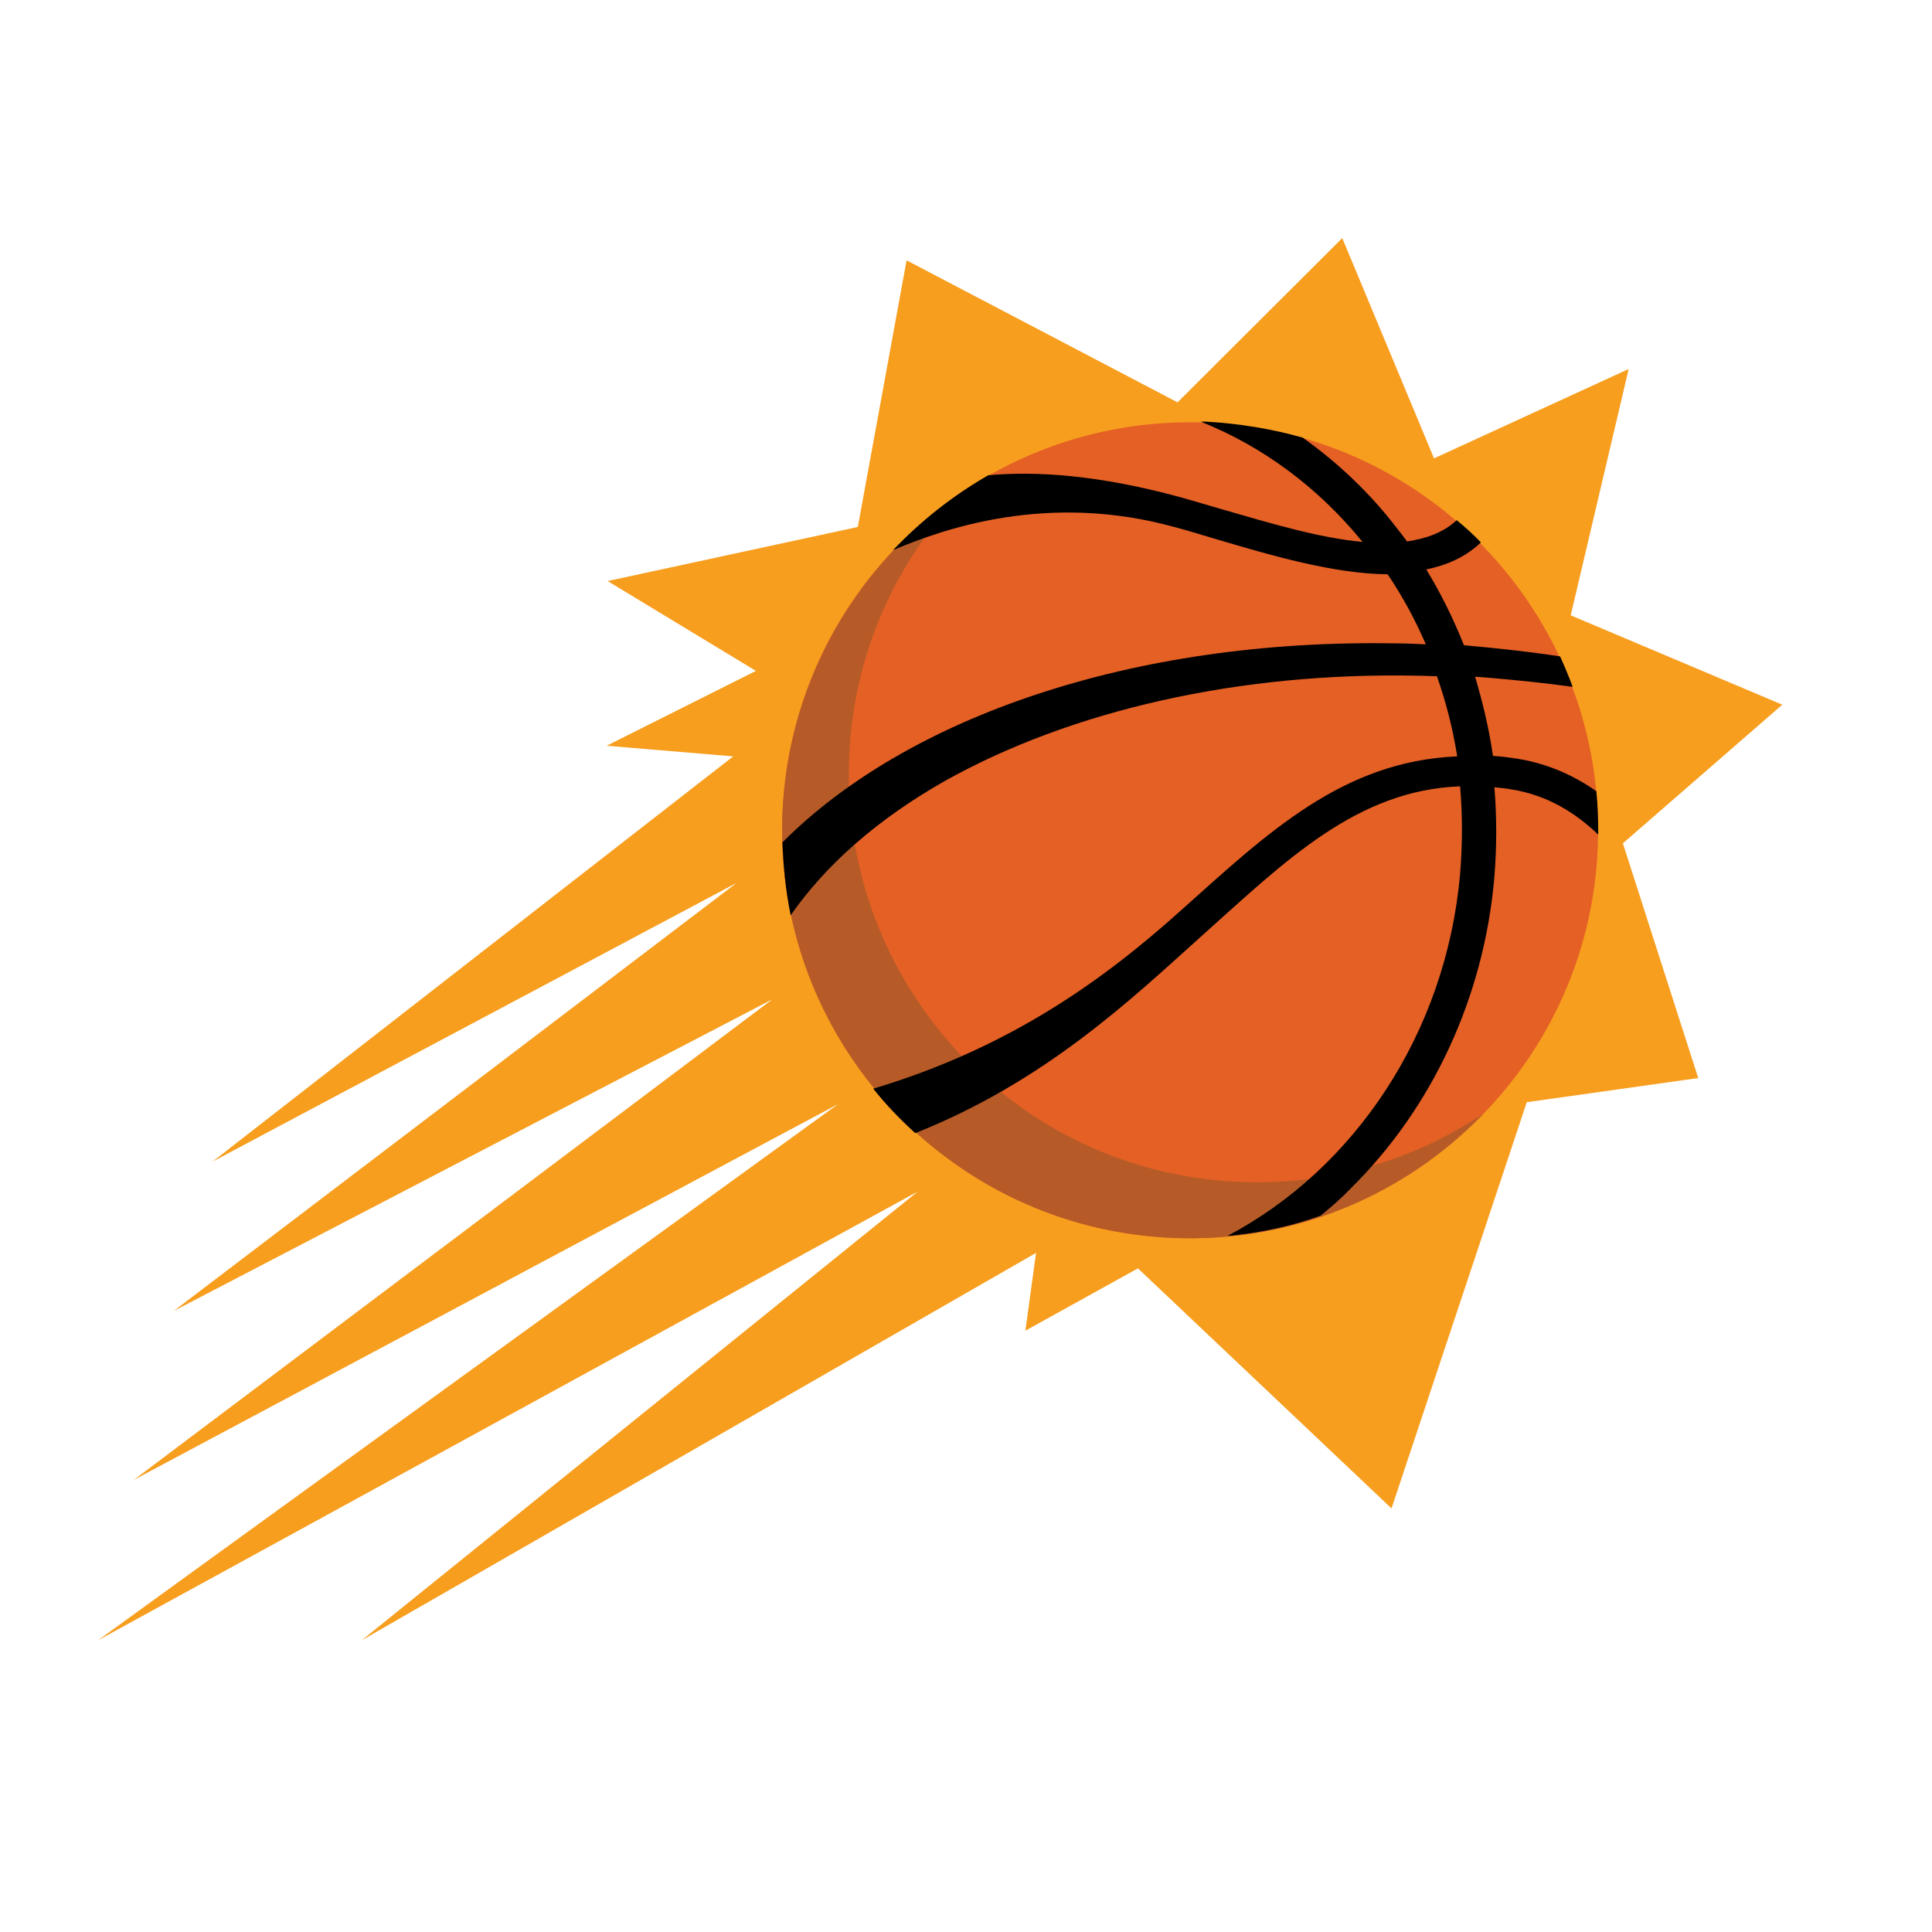
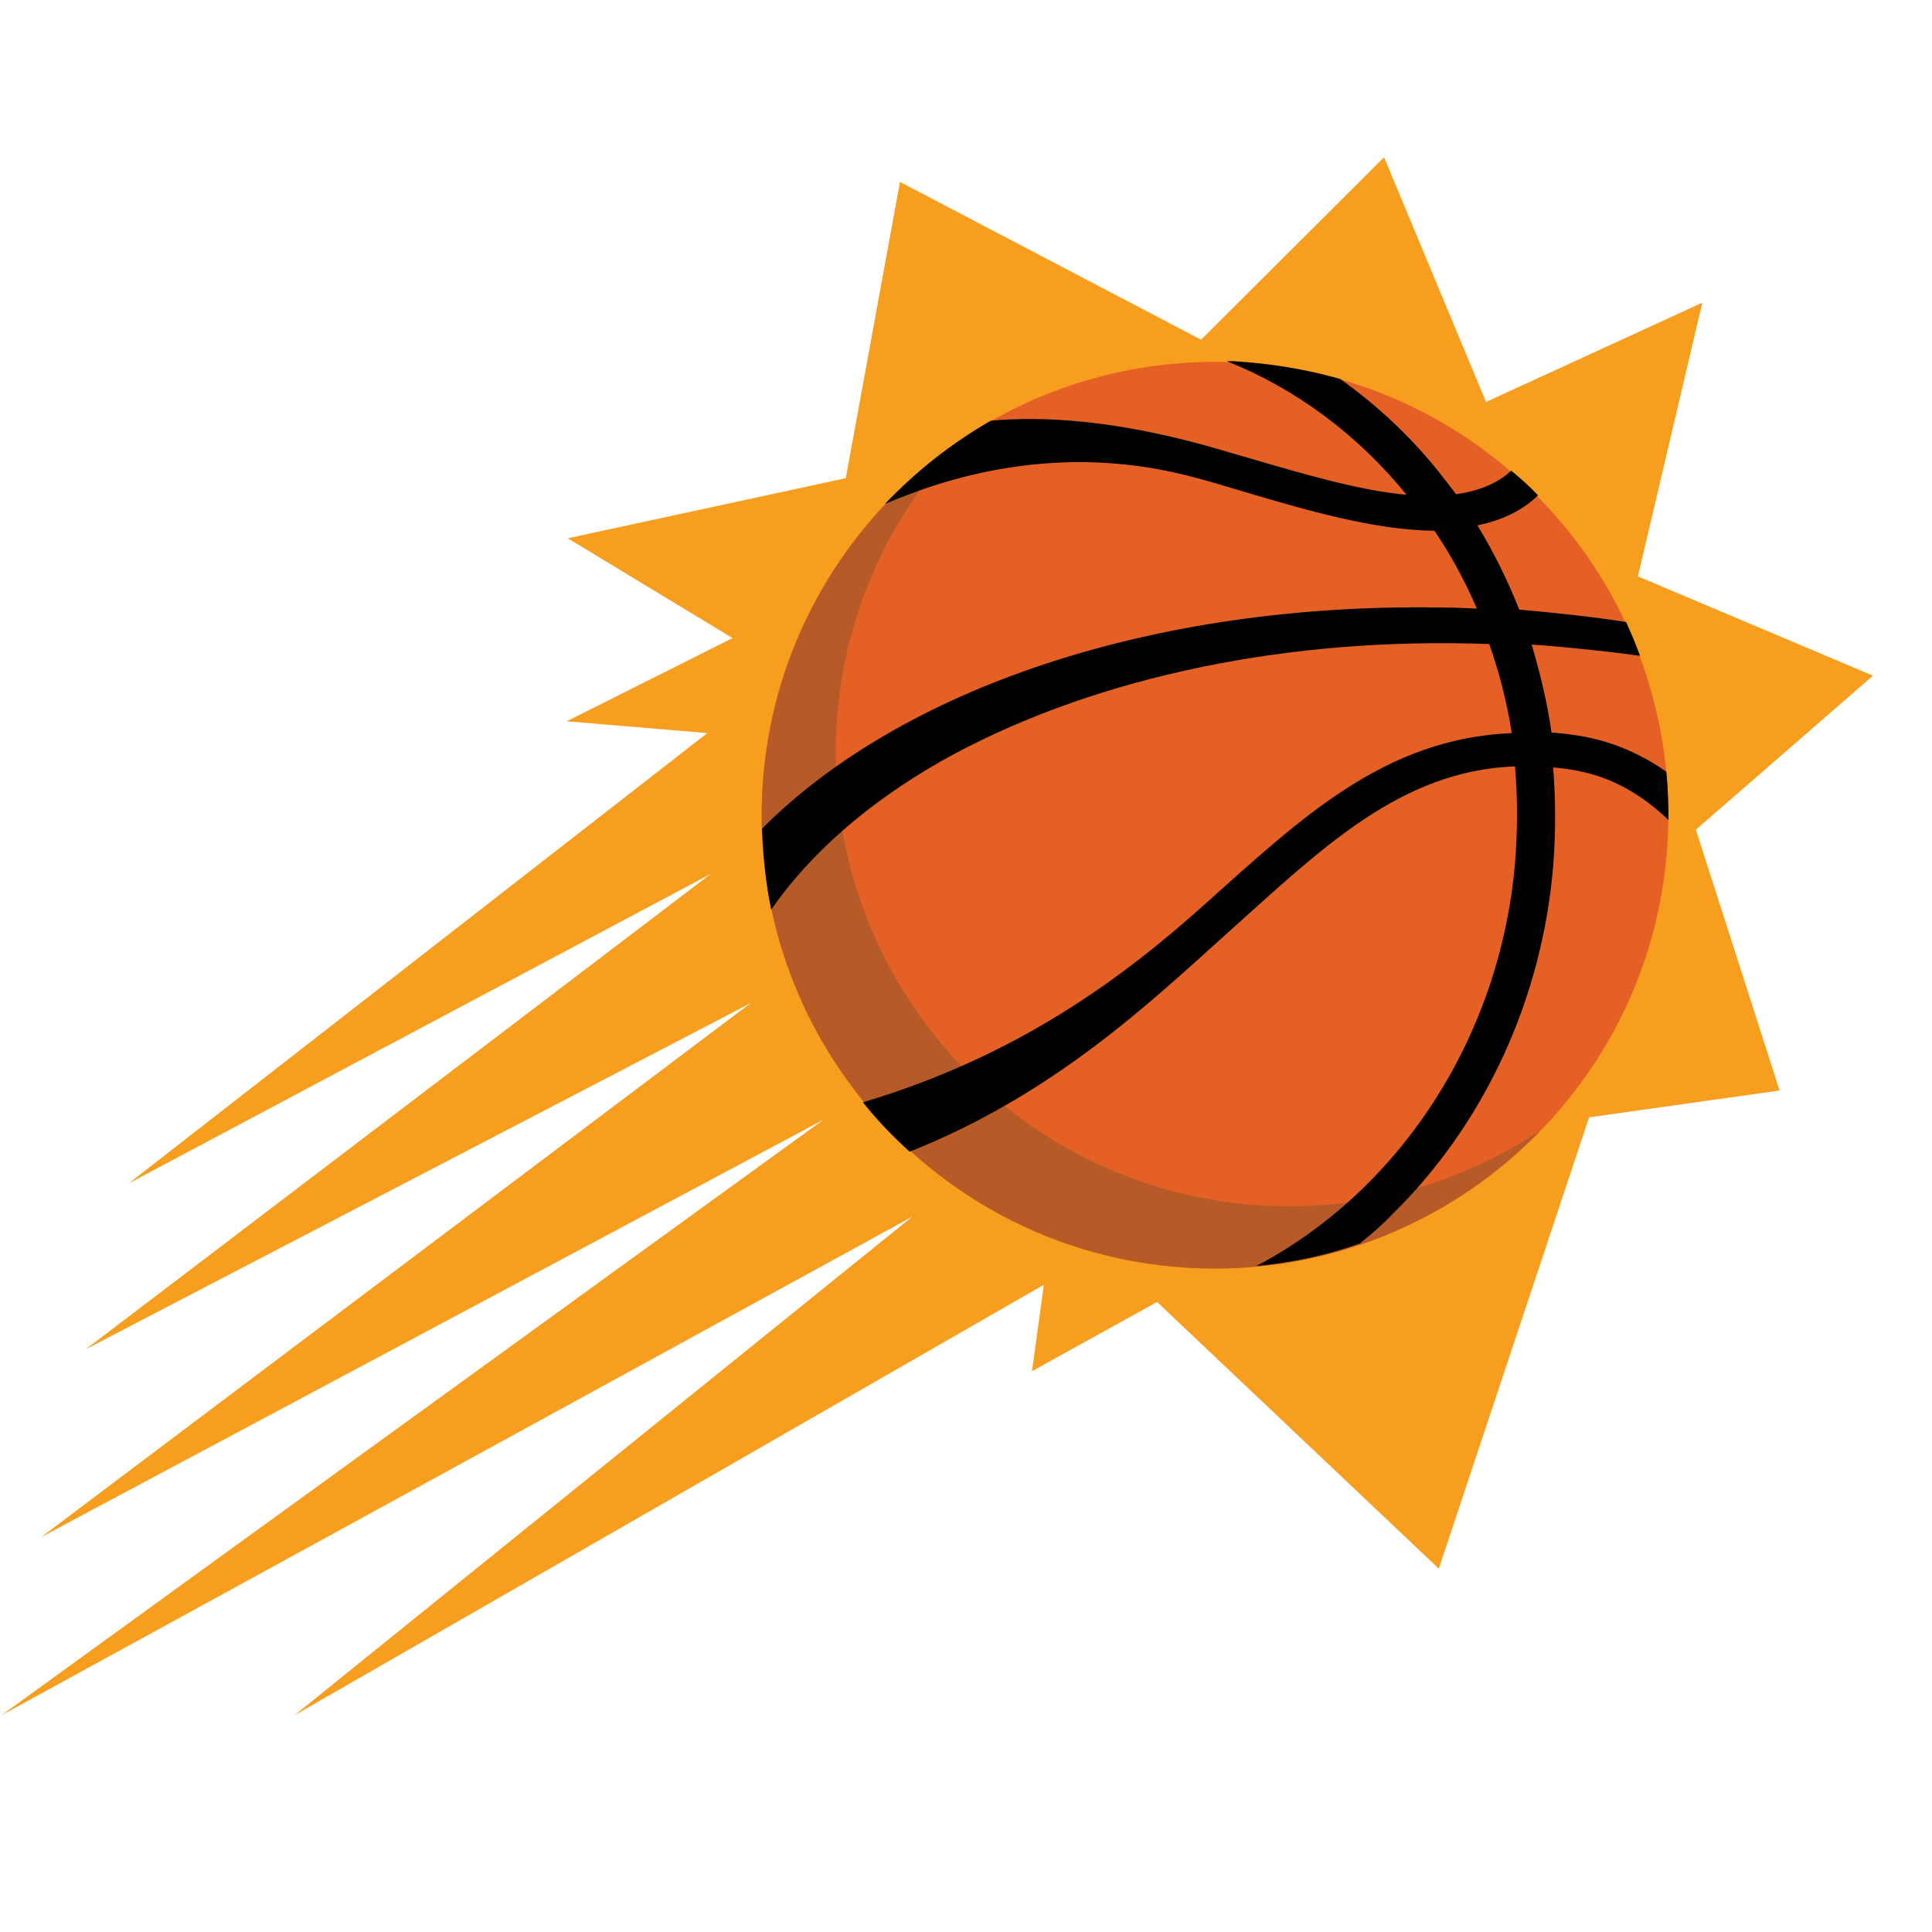
- <svg xmlns="http://www.w3.org/2000/svg" version="1.1" id="Layer_2" x="0px" y="0px" viewBox="0 0 400 400" style="enable-background:new 0 0 400 400;" xml:space="preserve">
+ <svg xmlns="http://www.w3.org/2000/svg" data-sfandom-renewal="20261009" shape-rendering="geometricPrecision" preserveAspectRatio="xMidYMid meet" version="1.1" id="Layer_2" x="0px" y="0px" viewBox="20 20 360 360" style="enable-background:new 0 0 400 400;" xml:space="preserve">
  <style type="text/css">
	.st0{fill:#F79E1E;}
	.st1{fill:#E46025;}
	.st2{fill:#B65B27;}
</style>
  <g id="Layer_2_1_">
    <polygon class="st0" points="20.3,339.6 190,246.7 74.9,339.6 214.5,259.4 212.3,275.5 235.6,262.6 288.1,312.3 316.1,228.2    351.6,223.2 336,174.6 369,145.9 325.2,127.4 337.2,76.4 296.9,94.9 277.9,49.3 243.8,83.3 187.7,53.9 177.6,109.1 125.8,120.3    156.5,138.9 125.6,154.4 151.8,156.6 44,240.5 152.5,182.8 36,271.4 159.9,206.9 27.7,306.4 173.5,228.6  " />
    <path class="st1" d="M330.8,175.4c-1.9,46.6-41.3,82.8-87.9,80.9c-46.6-1.9-82.8-41.3-80.9-87.9s41.3-82.8,87.9-80.9   C296.5,89.4,332.7,128.7,330.8,175.4" />
    <path class="st2" d="M256.7,244.7c-46.6-1.9-82.8-41.3-80.9-87.9c0.9-21.6,9.8-40.9,23.8-55.2c-21.7,14.5-36.4,38.8-37.6,66.8   c-1.9,46.6,34.3,86,80.9,87.9c25,1,48-8.9,64.2-25.7C292.7,240.2,275.3,245.5,256.7,244.7" />
    <path d="M330.9,172.8c0-3-0.1-6-0.4-9c-4.9-3.4-10.6-6-17.6-6.9c-1.3-0.2-2.5-0.3-3.8-0.4c-0.8-5.6-2.1-11-3.7-16.4   c0.9,0.1,1.7,0.1,2.6,0.2c5.9,0.5,11.8,1.1,17.6,1.9c-0.8-2.2-1.7-4.3-2.6-6.3c-6.5-1-13.1-1.7-19.8-2.3h-0.1   c-2.2-5.5-4.7-10.6-7.8-15.7c4.3-0.9,8.2-2.6,11.3-5.6c-1.5-1.6-3.3-3.2-5-4.6c-2.7,2.5-6.2,3.8-10.3,4.4c-0.6-0.9-1.3-1.7-1.9-2.5   c-5.7-7.5-12.4-13.8-19.7-19c-6.4-1.8-13-2.9-19.9-3.3c-0.4,0-0.7,0-1.2,0c12.8,5.1,24.3,13.6,33.5,24.9   c-8.8-0.8-18.9-3.8-28.9-6.7c-3-0.9-5.9-1.7-8.6-2.5c-17.1-4.7-30.2-5.5-40-4.6c-7.3,4.2-13.9,9.4-19.7,15.5   c10.6-4.5,32.1-12,58.2-4.8c2.7,0.7,5.6,1.6,8.6,2.5c11.5,3.4,24.4,7.2,35.6,7.3c3.1,4.6,5.7,9.4,7.9,14.5   c-2.2-0.1-4.4-0.2-6.6-0.2c-54.2-0.9-100.8,15.3-126.6,41.2c0.2,5.2,0.7,10.2,1.7,15.1c7.3-10.5,18-19.9,31.9-27.8   c26.3-14.7,61.1-22.6,98.1-21.8c1.3,0,2.5,0.1,3.8,0.1c1.9,5.4,3.3,10.9,4.2,16.6c-23.8,1-39.3,15.9-57.1,31.8   c-15.9,14.3-35.4,28.5-63.8,37c2.6,3.3,5.6,6.4,8.7,9.2c26.9-10.7,44.6-27.6,59.6-41.1c17.1-15.3,31.8-29.9,53.2-30.7   c0.5,5.9,0.5,12,0,18.1c-2.9,33.1-22,61.2-48.2,75c6.6-0.6,13.2-2,19.3-4.2c2.1-1.7,4.2-3.5,6.1-5.5c17.1-16.8,27.8-39.9,29.9-64.7   c0.5-6.2,0.5-12.4,0-18.5c1.1,0.1,2.2,0.2,3.3,0.4C320.5,164.6,326.3,168.4,330.9,172.8" />
  </g>
</svg>
